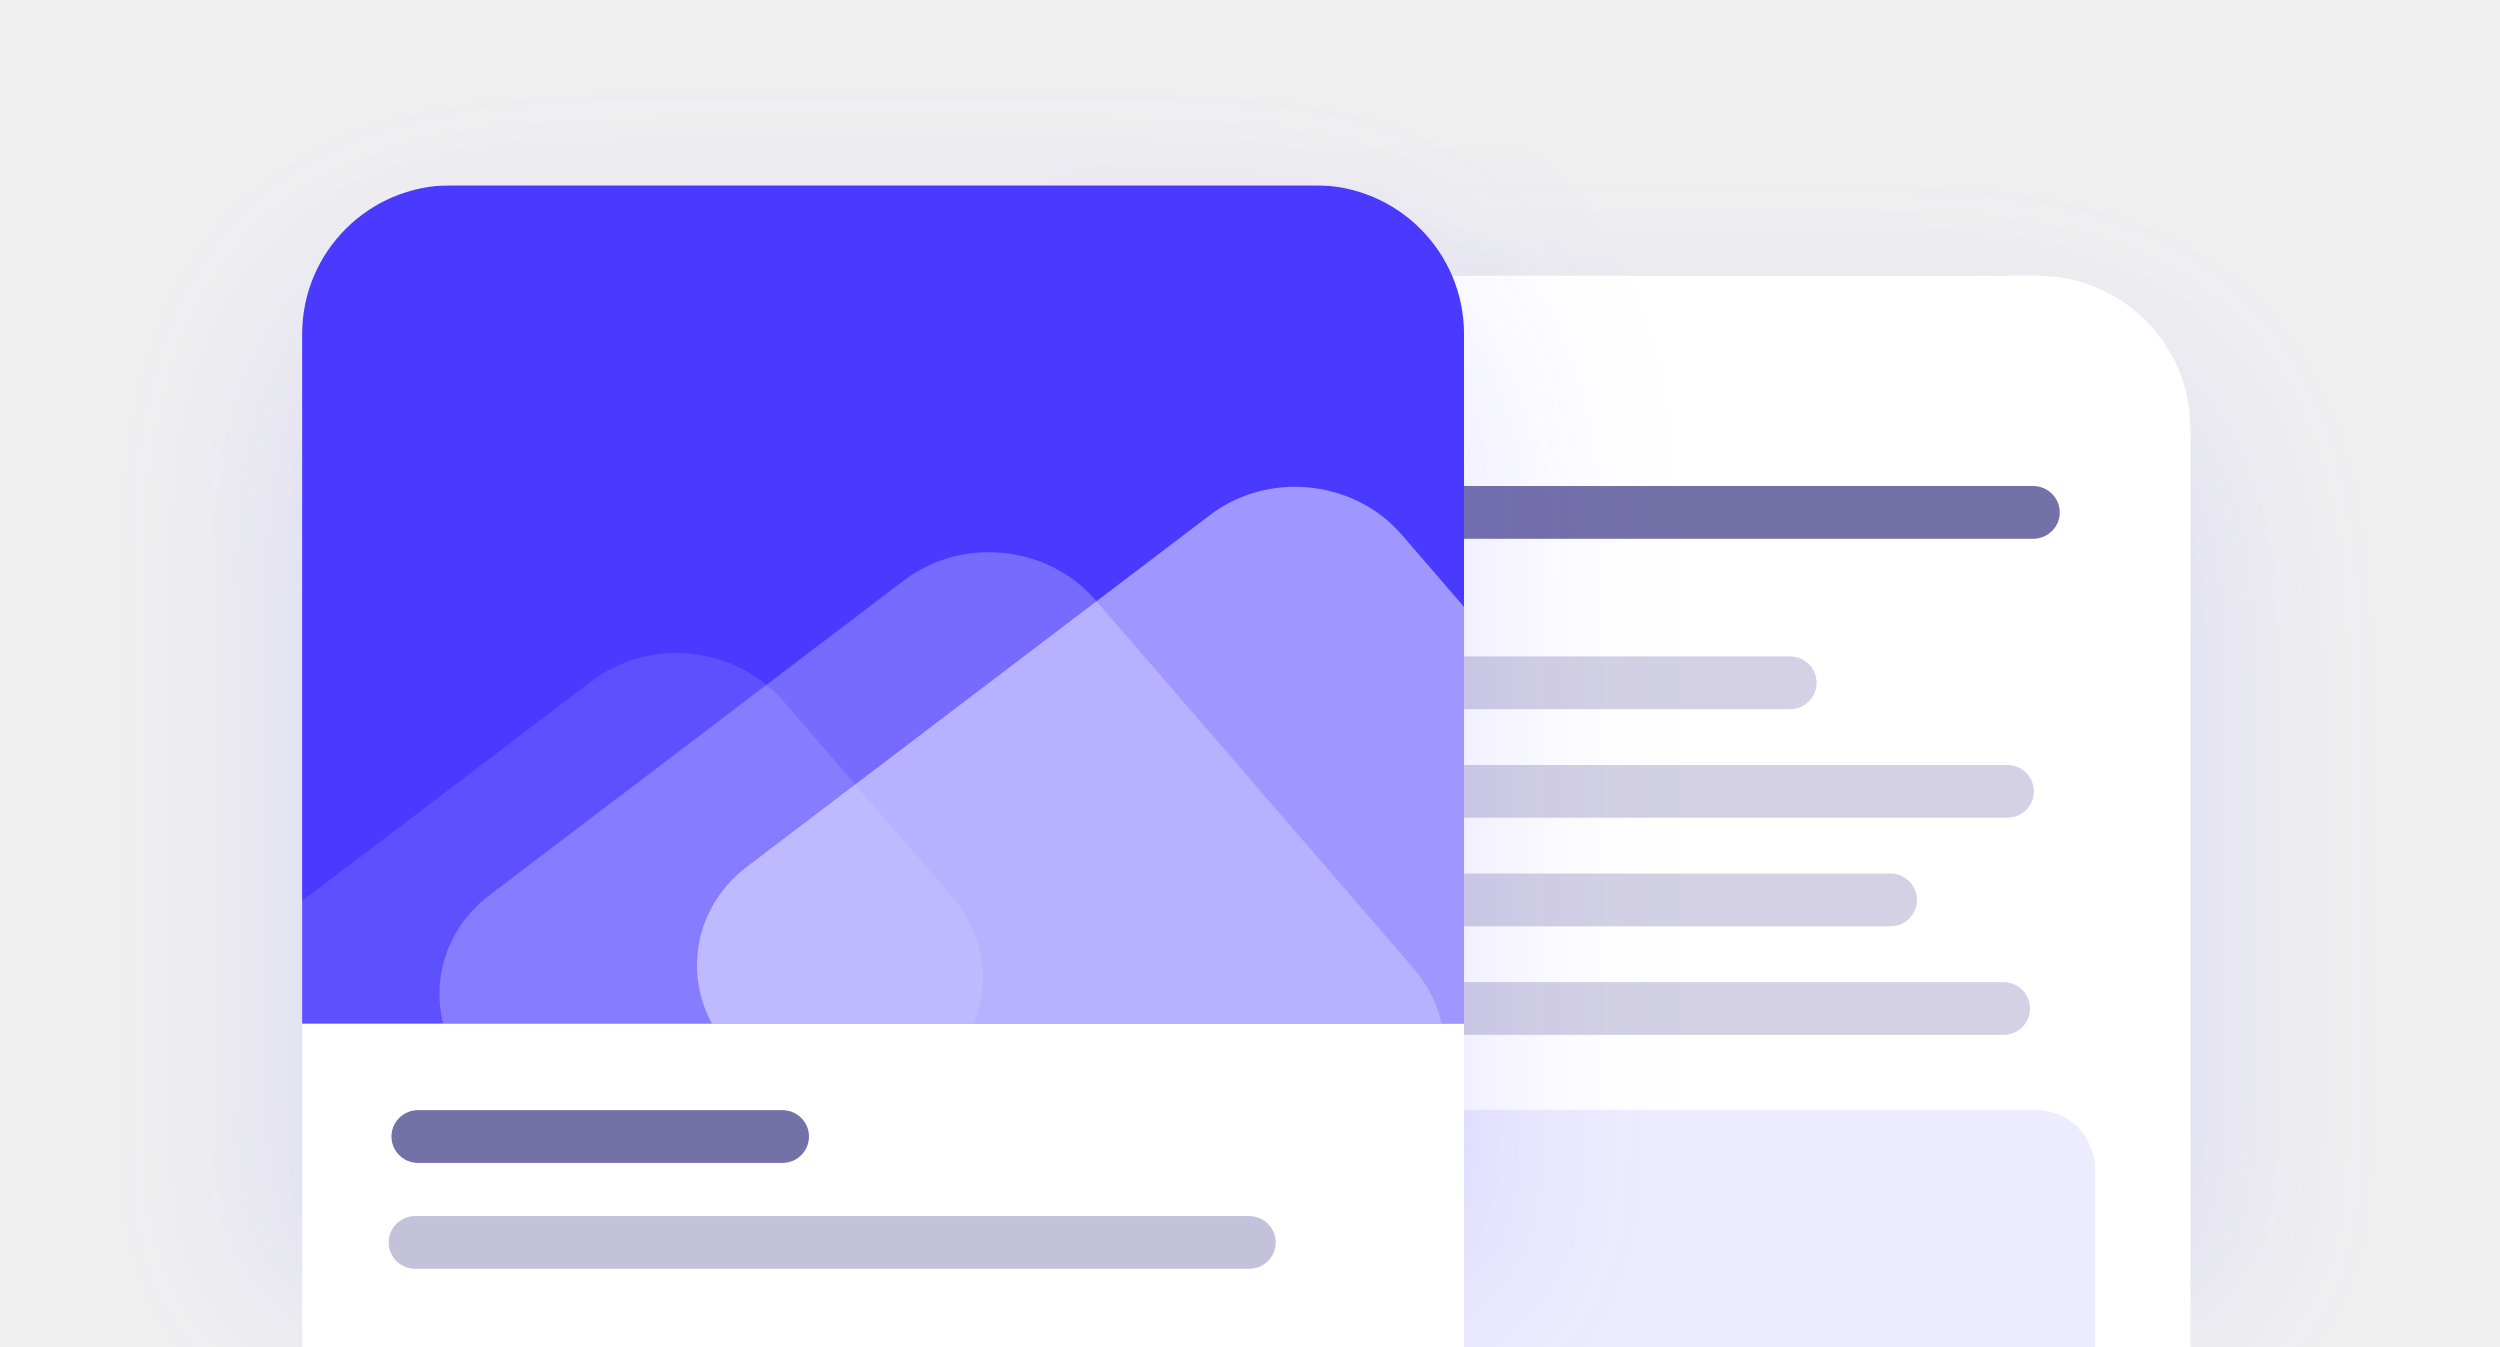
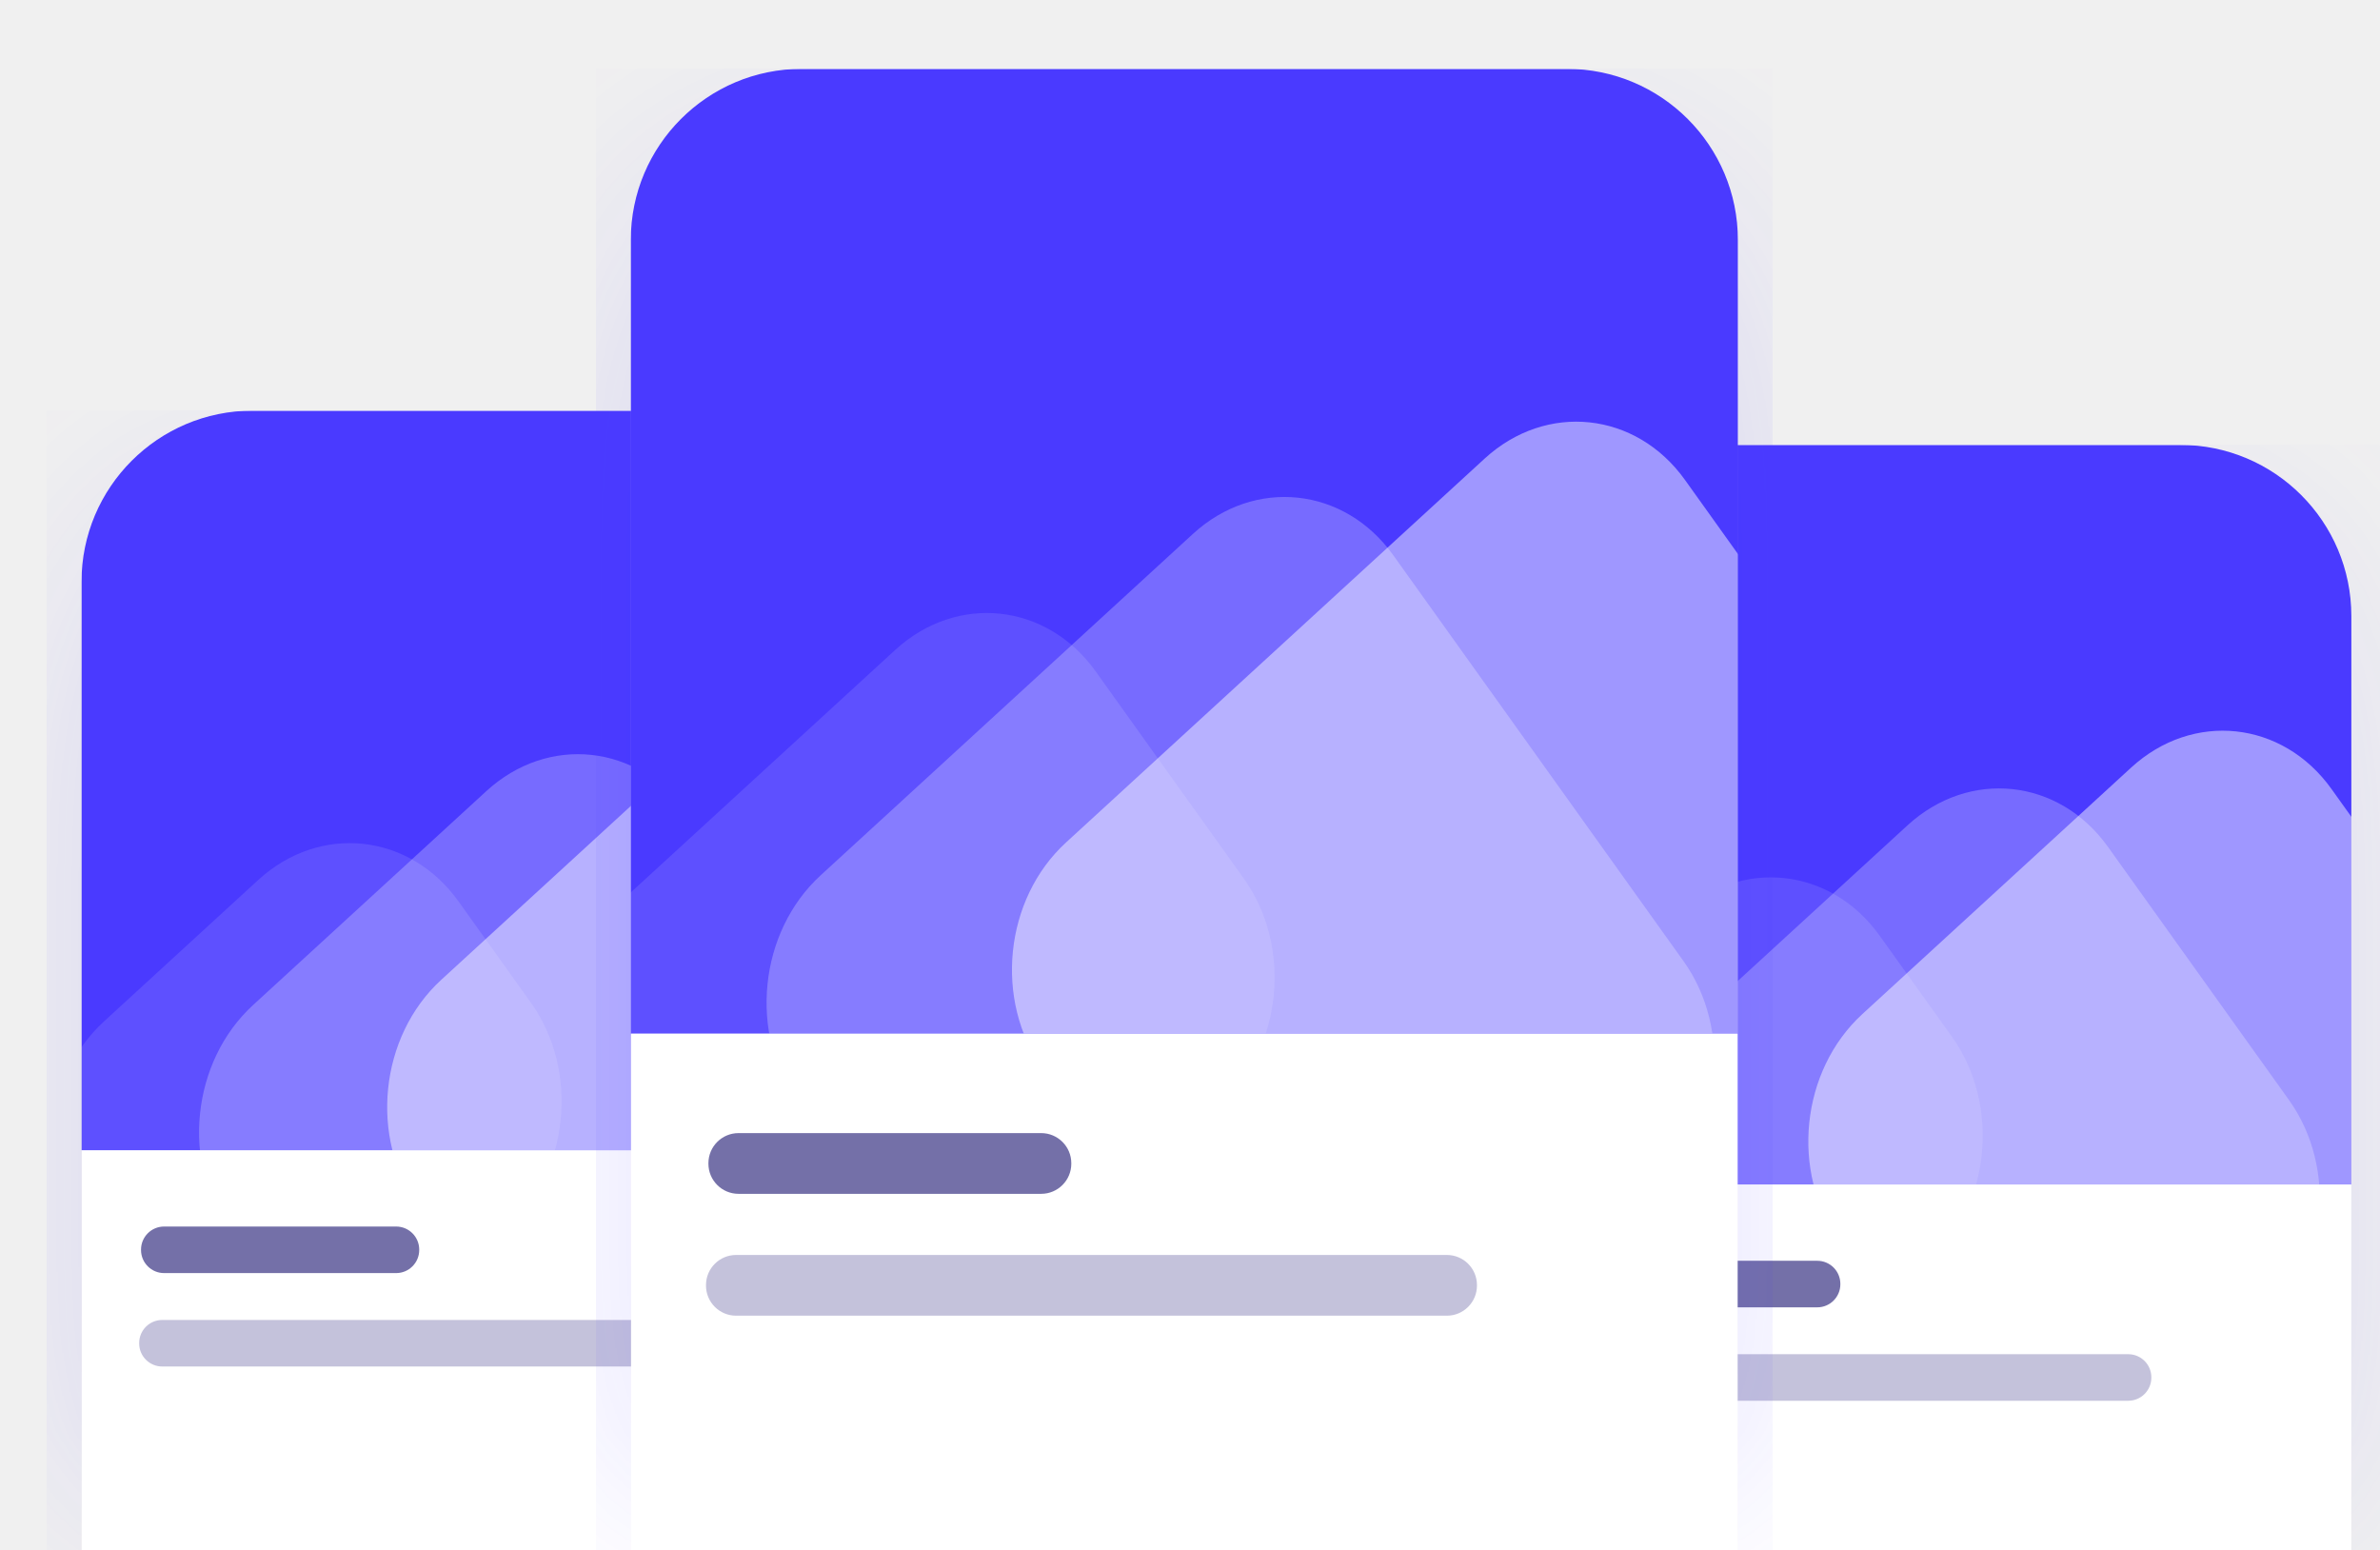
- <svg xmlns="http://www.w3.org/2000/svg" width="336" height="181" viewBox="0 0 336 181" fill="none">
-   <g filter="url(#filter0_d_1054_7486)">
-     <rect x="132.238" y="37.107" width="162.15" height="211.772" rx="22" fill="#FF0000" fill-opacity="0.01" />
-   </g>
-   <rect x="133.518" y="37.059" width="160.888" height="204.783" rx="20.573" fill="white" />
-   <rect opacity="0.1" x="146.35" y="149.168" width="135.22" height="96.301" rx="8" fill="#4A3AFF" />
-   <rect x="128.09" y="65.32" width="148.74" height="7.092" rx="3.573" fill="#7470A8" />
-   <rect opacity="0.6" x="139.211" y="88.22" width="104.939" height="7.092" rx="3.573" fill="#B5B3D0" />
-   <rect opacity="0.6" x="139.211" y="117.405" width="118.429" height="7.092" rx="3.573" fill="#B5B3D0" />
-   <rect opacity="0.6" x="139.211" y="102.812" width="134.139" height="7.092" rx="3.573" fill="#B5B3D0" />
-   <rect opacity="0.6" x="139.211" y="131.998" width="133.619" height="7.092" rx="3.573" fill="#B5B3D0" />
-   <g filter="url(#filter1_d_1054_7486)">
-     <rect x="40.611" y="24.902" width="156.156" height="211.256" rx="22" fill="#FF0000" fill-opacity="0.01" />
-   </g>
-   <mask id="mask0_1054_7486" style="mask-type:alpha" maskUnits="userSpaceOnUse" x="40" y="24" width="157" height="213">
-     <rect x="40.609" y="24.902" width="156.156" height="211.256" rx="20" fill="white" />
-   </mask>
-   <g mask="url(#mask0_1054_7486)">
-     <rect x="40.611" y="24.903" width="156.156" height="211.256" fill="white" />
-     <rect x="40.562" y="24.909" width="156.252" height="112.665" fill="#4A3AFF" />
-     <mask id="mask1_1054_7486" style="mask-type:alpha" maskUnits="userSpaceOnUse" x="40" y="24" width="157" height="114">
-       <path d="M40.562 24.908L196.815 24.908L196.815 137.573L40.562 137.573L40.562 24.908Z" fill="#FFB5C6" />
+ <svg xmlns="http://www.w3.org/2000/svg" width="278" height="181" viewBox="0 0 278 181" fill="none">
+   <g filter="url(#filter0_d_1233_4556)">
+     <g filter="url(#filter1_d_1233_4556)">
+       <rect x="9.521" y="47.962" width="99.136" height="161.952" rx="22" fill="#FF0000" fill-opacity="0.01" />
+     </g>
+     <mask id="mask0_1233_4556" style="mask-type:alpha" maskUnits="userSpaceOnUse" x="9" y="47" width="100" height="163">
+       <rect x="9.52" y="47.962" width="99.136" height="161.952" rx="20" fill="white" />
    </mask>
-     <g mask="url(#mask1_1054_7486)">
-       <rect width="101.041" height="105.425" rx="17.759" transform="matrix(0.652406 0.755481 -0.797248 0.605394 135.664 67.2471)" fill="white" fill-opacity="0.25" />
-       <rect width="70.336" height="87.129" rx="17.759" transform="matrix(0.652406 0.755481 -0.797248 0.605394 93.6719 80.7979)" fill="white" fill-opacity="0.11" />
-       <rect width="90.365" height="113.618" rx="17.759" transform="matrix(0.652406 0.755481 -0.797248 0.605394 176.809 58.4512)" fill="white" fill-opacity="0.47" />
+     <g mask="url(#mask0_1233_4556)">
+       <rect x="9.52" y="47.963" width="99.136" height="161.952" fill="white" />
+       <rect x="9.492" y="47.968" width="99.197" height="86.371" fill="#4A3AFF" />
+       <mask id="mask1_1233_4556" style="mask-type:alpha" maskUnits="userSpaceOnUse" x="9" y="47" width="100" height="88">
+         <path d="M9.492 47.967L108.689 47.967L108.689 134.338L9.492 134.338L9.492 47.967Z" fill="#FFB5C6" />
+       </mask>
+       <g mask="url(#mask1_1233_4556)">
+         <rect width="71.83" height="72.571" rx="17.759" transform="matrix(0.582612 0.814685 -0.735273 0.674214 69.8672 80.4248)" fill="white" fill-opacity="0.25" />
+         <rect width="50.002" height="59.976" rx="17.759" transform="matrix(0.582612 0.814685 -0.735273 0.674214 43.209 90.813)" fill="white" fill-opacity="0.11" />
+         <rect width="64.241" height="78.21" rx="17.759" transform="matrix(0.582612 0.814685 -0.735273 0.674214 95.9883 73.6816)" fill="white" fill-opacity="0.47" />
+       </g>
+     </g>
+     <rect x="16.473" y="143.254" width="32.495" height="5.437" rx="2.696" fill="#7470A8" />
+     <rect x="16.256" y="154.166" width="69.037" height="5.437" rx="2.696" fill="#C4C2DB" />
+     <g filter="url(#filter2_d_1233_4556)">
+       <rect x="24.773" y="178.833" width="64.85" height="5.437" rx="2.696" fill="white" />
    </g>
  </g>
-   <rect x="52.613" y="149.205" width="56.115" height="7.092" rx="3.573" fill="#7470A8" />
-   <rect x="52.238" y="163.438" width="119.219" height="7.092" rx="3.573" fill="#C4C2DB" />
+   <g filter="url(#filter3_d_1233_4556)">
+     <g filter="url(#filter4_d_1233_4556)">
+       <rect x="175.52" y="51.962" width="99.136" height="161.952" rx="22" fill="#FF0000" fill-opacity="0.01" />
+     </g>
+     <mask id="mask2_1233_4556" style="mask-type:alpha" maskUnits="userSpaceOnUse" x="175" y="51" width="100" height="163">
+       <rect x="175.518" y="51.962" width="99.136" height="161.952" rx="20" fill="white" />
+     </mask>
+     <g mask="url(#mask2_1233_4556)">
+       <rect x="175.518" y="51.963" width="99.136" height="161.952" fill="white" />
+       <rect x="175.49" y="51.967" width="99.197" height="86.371" fill="#4A3AFF" />
+       <mask id="mask3_1233_4556" style="mask-type:alpha" maskUnits="userSpaceOnUse" x="175" y="51" width="100" height="88">
+         <path d="M175.49 51.966L274.687 51.966L274.687 138.337L175.49 138.337L175.49 51.966Z" fill="#FFB5C6" />
+       </mask>
+       <g mask="url(#mask3_1233_4556)">
+         <rect width="71.83" height="72.571" rx="17.759" transform="matrix(0.582612 0.814685 -0.735273 0.674214 235.865 84.4243)" fill="white" fill-opacity="0.25" />
+         <rect width="50.002" height="59.976" rx="17.759" transform="matrix(0.582612 0.814685 -0.735273 0.674214 209.207 94.8125)" fill="white" fill-opacity="0.11" />
+         <rect width="64.241" height="78.21" rx="17.759" transform="matrix(0.582612 0.814685 -0.735273 0.674214 261.986 77.6812)" fill="white" fill-opacity="0.47" />
+       </g>
+     </g>
+     <rect x="182.471" y="147.254" width="32.495" height="5.437" rx="2.696" fill="#7470A8" />
+     <rect x="182.254" y="158.165" width="69.037" height="5.437" rx="2.696" fill="#C4C2DB" />
+     <g filter="url(#filter5_d_1233_4556)">
+       <rect x="190.771" y="182.832" width="64.85" height="5.437" rx="2.696" fill="white" />
+     </g>
+   </g>
+   <g filter="url(#filter6_d_1233_4556)">
+     <g filter="url(#filter7_d_1233_4556)">
+       <rect x="73.682" y="8.04" width="129.317" height="211.256" rx="22" fill="#FF0000" fill-opacity="0.01" />
+     </g>
+     <mask id="mask4_1233_4556" style="mask-type:alpha" maskUnits="userSpaceOnUse" x="73" y="8" width="130" height="212">
+       <rect x="73.68" y="8.04" width="129.317" height="211.256" rx="20" fill="white" />
+     </mask>
+     <g mask="url(#mask4_1233_4556)">
+       <rect x="73.682" y="8.041" width="129.317" height="211.256" fill="white" />
+       <rect x="73.644" y="8.046" width="129.396" height="112.665" fill="#4A3AFF" />
+       <mask id="mask5_1233_4556" style="mask-type:alpha" maskUnits="userSpaceOnUse" x="73" y="8" width="131" height="113">
+         <path d="M73.644 8.045L203.041 8.045L203.041 120.71L73.644 120.71L73.644 8.045Z" fill="#FFB5C6" />
+       </mask>
+       <g mask="url(#mask5_1233_4556)">
+         <rect width="93.698" height="94.664" rx="17.759" transform="matrix(0.582612 0.814685 -0.735273 0.674214 152.4 50.3843)" fill="white" fill-opacity="0.25" />
+         <rect width="65.224" height="78.235" rx="17.759" transform="matrix(0.582612 0.814685 -0.735273 0.674214 117.625 63.9351)" fill="white" fill-opacity="0.11" />
+         <rect width="83.798" height="102.02" rx="17.759" transform="matrix(0.582612 0.814685 -0.735273 0.674214 186.473 41.5884)" fill="white" fill-opacity="0.47" />
+       </g>
+     </g>
+     <rect x="82.748" y="132.342" width="42.387" height="7.092" rx="3.517" fill="#7470A8" />
+     <rect x="82.465" y="146.575" width="90.054" height="7.092" rx="3.517" fill="#C4C2DB" />
+     <g filter="url(#filter8_d_1233_4556)">
+       <rect x="93.574" y="178.751" width="84.593" height="7.092" rx="3.517" fill="white" />
+     </g>
+   </g>
  <defs>
-     <filter id="filter0_d_1054_7486" x="103.16" y="20.002" width="220.308" height="269.93" filterUnits="userSpaceOnUse" color-interpolation-filters="sRGB">
+     <filter id="filter0_d_1233_4556" x="5.52" y="47.962" width="107.139" height="169.952" filterUnits="userSpaceOnUse" color-interpolation-filters="sRGB">
+       <feFlood flood-opacity="0" result="BackgroundImageFix" />
+       <feColorMatrix in="SourceAlpha" type="matrix" values="0 0 0 0 0 0 0 0 0 0 0 0 0 0 0 0 0 0 127 0" result="hardAlpha" />
+       <feOffset dy="4" />
+       <feGaussianBlur stdDeviation="2" />
+       <feComposite in2="hardAlpha" operator="out" />
+       <feColorMatrix type="matrix" values="0 0 0 0 0 0 0 0 0 0 0 0 0 0 0 0 0 0 0.25 0" />
+       <feBlend mode="normal" in2="BackgroundImageFix" result="effect1_dropShadow_1233_4556" />
+       <feBlend mode="normal" in="SourceGraphic" in2="effect1_dropShadow_1233_4556" result="shape" />
+     </filter>
+     <filter id="filter1_d_1233_4556" x="-19.557" y="30.857" width="157.294" height="220.11" filterUnits="userSpaceOnUse" color-interpolation-filters="sRGB">
      <feFlood flood-opacity="0" result="BackgroundImageFix" />
      <feColorMatrix in="SourceAlpha" type="matrix" values="0 0 0 0 0 0 0 0 0 0 0 0 0 0 0 0 0 0 127 0" result="hardAlpha" />
      <feOffset dy="11.974" />
      <feGaussianBlur stdDeviation="14.539" />
      <feColorMatrix type="matrix" values="0 0 0 0 0.29 0 0 0 0 0.227 0 0 0 0 1 0 0 0 0.15 0" />
-       <feBlend mode="normal" in2="BackgroundImageFix" result="effect1_dropShadow_1054_7486" />
-       <feBlend mode="normal" in="SourceGraphic" in2="effect1_dropShadow_1054_7486" result="shape" />
+       <feBlend mode="normal" in2="BackgroundImageFix" result="effect1_dropShadow_1233_4556" />
+       <feBlend mode="normal" in="SourceGraphic" in2="effect1_dropShadow_1233_4556" result="shape" />
    </filter>
-     <filter id="filter1_d_1054_7486" x="11.533" y="7.797" width="214.314" height="269.413" filterUnits="userSpaceOnUse" color-interpolation-filters="sRGB">
+     <filter id="filter2_d_1233_4556" x="20.659" y="176.775" width="73.079" height="13.666" filterUnits="userSpaceOnUse" color-interpolation-filters="sRGB">
+       <feFlood flood-opacity="0" result="BackgroundImageFix" />
+       <feColorMatrix in="SourceAlpha" type="matrix" values="0 0 0 0 0 0 0 0 0 0 0 0 0 0 0 0 0 0 127 0" result="hardAlpha" />
+       <feOffset dy="2.057" />
+       <feGaussianBlur stdDeviation="2.057" />
+       <feColorMatrix type="matrix" values="0 0 0 0 0.267 0 0 0 0 0.427 0 0 0 0 1 0 0 0 0.05 0" />
+       <feBlend mode="normal" in2="BackgroundImageFix" result="effect1_dropShadow_1233_4556" />
+       <feBlend mode="normal" in="SourceGraphic" in2="effect1_dropShadow_1233_4556" result="shape" />
+     </filter>
+     <filter id="filter3_d_1233_4556" x="171.518" y="51.962" width="107.139" height="169.952" filterUnits="userSpaceOnUse" color-interpolation-filters="sRGB">
+       <feFlood flood-opacity="0" result="BackgroundImageFix" />
+       <feColorMatrix in="SourceAlpha" type="matrix" values="0 0 0 0 0 0 0 0 0 0 0 0 0 0 0 0 0 0 127 0" result="hardAlpha" />
+       <feOffset dy="4" />
+       <feGaussianBlur stdDeviation="2" />
+       <feComposite in2="hardAlpha" operator="out" />
+       <feColorMatrix type="matrix" values="0 0 0 0 0 0 0 0 0 0 0 0 0 0 0 0 0 0 0.25 0" />
+       <feBlend mode="normal" in2="BackgroundImageFix" result="effect1_dropShadow_1233_4556" />
+       <feBlend mode="normal" in="SourceGraphic" in2="effect1_dropShadow_1233_4556" result="shape" />
+     </filter>
+     <filter id="filter4_d_1233_4556" x="146.441" y="34.857" width="157.294" height="220.11" filterUnits="userSpaceOnUse" color-interpolation-filters="sRGB">
      <feFlood flood-opacity="0" result="BackgroundImageFix" />
      <feColorMatrix in="SourceAlpha" type="matrix" values="0 0 0 0 0 0 0 0 0 0 0 0 0 0 0 0 0 0 127 0" result="hardAlpha" />
      <feOffset dy="11.974" />
      <feGaussianBlur stdDeviation="14.539" />
      <feColorMatrix type="matrix" values="0 0 0 0 0.29 0 0 0 0 0.227 0 0 0 0 1 0 0 0 0.15 0" />
-       <feBlend mode="normal" in2="BackgroundImageFix" result="effect1_dropShadow_1054_7486" />
-       <feBlend mode="normal" in="SourceGraphic" in2="effect1_dropShadow_1054_7486" result="shape" />
+       <feBlend mode="normal" in2="BackgroundImageFix" result="effect1_dropShadow_1233_4556" />
+       <feBlend mode="normal" in="SourceGraphic" in2="effect1_dropShadow_1233_4556" result="shape" />
+     </filter>
+     <filter id="filter5_d_1233_4556" x="186.657" y="180.775" width="73.079" height="13.666" filterUnits="userSpaceOnUse" color-interpolation-filters="sRGB">
+       <feFlood flood-opacity="0" result="BackgroundImageFix" />
+       <feColorMatrix in="SourceAlpha" type="matrix" values="0 0 0 0 0 0 0 0 0 0 0 0 0 0 0 0 0 0 127 0" result="hardAlpha" />
+       <feOffset dy="2.057" />
+       <feGaussianBlur stdDeviation="2.057" />
+       <feColorMatrix type="matrix" values="0 0 0 0 0.267 0 0 0 0 0.427 0 0 0 0 1 0 0 0 0.05 0" />
+       <feBlend mode="normal" in2="BackgroundImageFix" result="effect1_dropShadow_1233_4556" />
+       <feBlend mode="normal" in="SourceGraphic" in2="effect1_dropShadow_1233_4556" result="shape" />
+     </filter>
+     <filter id="filter6_d_1233_4556" x="69.68" y="8.04" width="137.318" height="235.256" filterUnits="userSpaceOnUse" color-interpolation-filters="sRGB">
+       <feFlood flood-opacity="0" result="BackgroundImageFix" />
+       <feColorMatrix in="SourceAlpha" type="matrix" values="0 0 0 0 0 0 0 0 0 0 0 0 0 0 0 0 0 0 127 0" result="hardAlpha" />
+       <feOffset dy="20" />
+       <feGaussianBlur stdDeviation="2" />
+       <feComposite in2="hardAlpha" operator="out" />
+       <feColorMatrix type="matrix" values="0 0 0 0 0 0 0 0 0 0 0 0 0 0 0 0 0 0 0.25 0" />
+       <feBlend mode="normal" in2="BackgroundImageFix" result="effect1_dropShadow_1233_4556" />
+       <feBlend mode="normal" in="SourceGraphic" in2="effect1_dropShadow_1233_4556" result="shape" />
+     </filter>
+     <filter id="filter7_d_1233_4556" x="44.603" y="-9.066" width="187.474" height="269.413" filterUnits="userSpaceOnUse" color-interpolation-filters="sRGB">
+       <feFlood flood-opacity="0" result="BackgroundImageFix" />
+       <feColorMatrix in="SourceAlpha" type="matrix" values="0 0 0 0 0 0 0 0 0 0 0 0 0 0 0 0 0 0 127 0" result="hardAlpha" />
+       <feOffset dy="11.974" />
+       <feGaussianBlur stdDeviation="14.539" />
+       <feColorMatrix type="matrix" values="0 0 0 0 0.29 0 0 0 0 0.227 0 0 0 0 1 0 0 0 0.15 0" />
+       <feBlend mode="normal" in2="BackgroundImageFix" result="effect1_dropShadow_1233_4556" />
+       <feBlend mode="normal" in="SourceGraphic" in2="effect1_dropShadow_1233_4556" result="shape" />
+     </filter>
+     <filter id="filter8_d_1233_4556" x="89.46" y="176.694" width="92.823" height="15.321" filterUnits="userSpaceOnUse" color-interpolation-filters="sRGB">
+       <feFlood flood-opacity="0" result="BackgroundImageFix" />
+       <feColorMatrix in="SourceAlpha" type="matrix" values="0 0 0 0 0 0 0 0 0 0 0 0 0 0 0 0 0 0 127 0" result="hardAlpha" />
+       <feOffset dy="2.057" />
+       <feGaussianBlur stdDeviation="2.057" />
+       <feColorMatrix type="matrix" values="0 0 0 0 0.267 0 0 0 0 0.427 0 0 0 0 1 0 0 0 0.05 0" />
+       <feBlend mode="normal" in2="BackgroundImageFix" result="effect1_dropShadow_1233_4556" />
+       <feBlend mode="normal" in="SourceGraphic" in2="effect1_dropShadow_1233_4556" result="shape" />
    </filter>
  </defs>
</svg>
